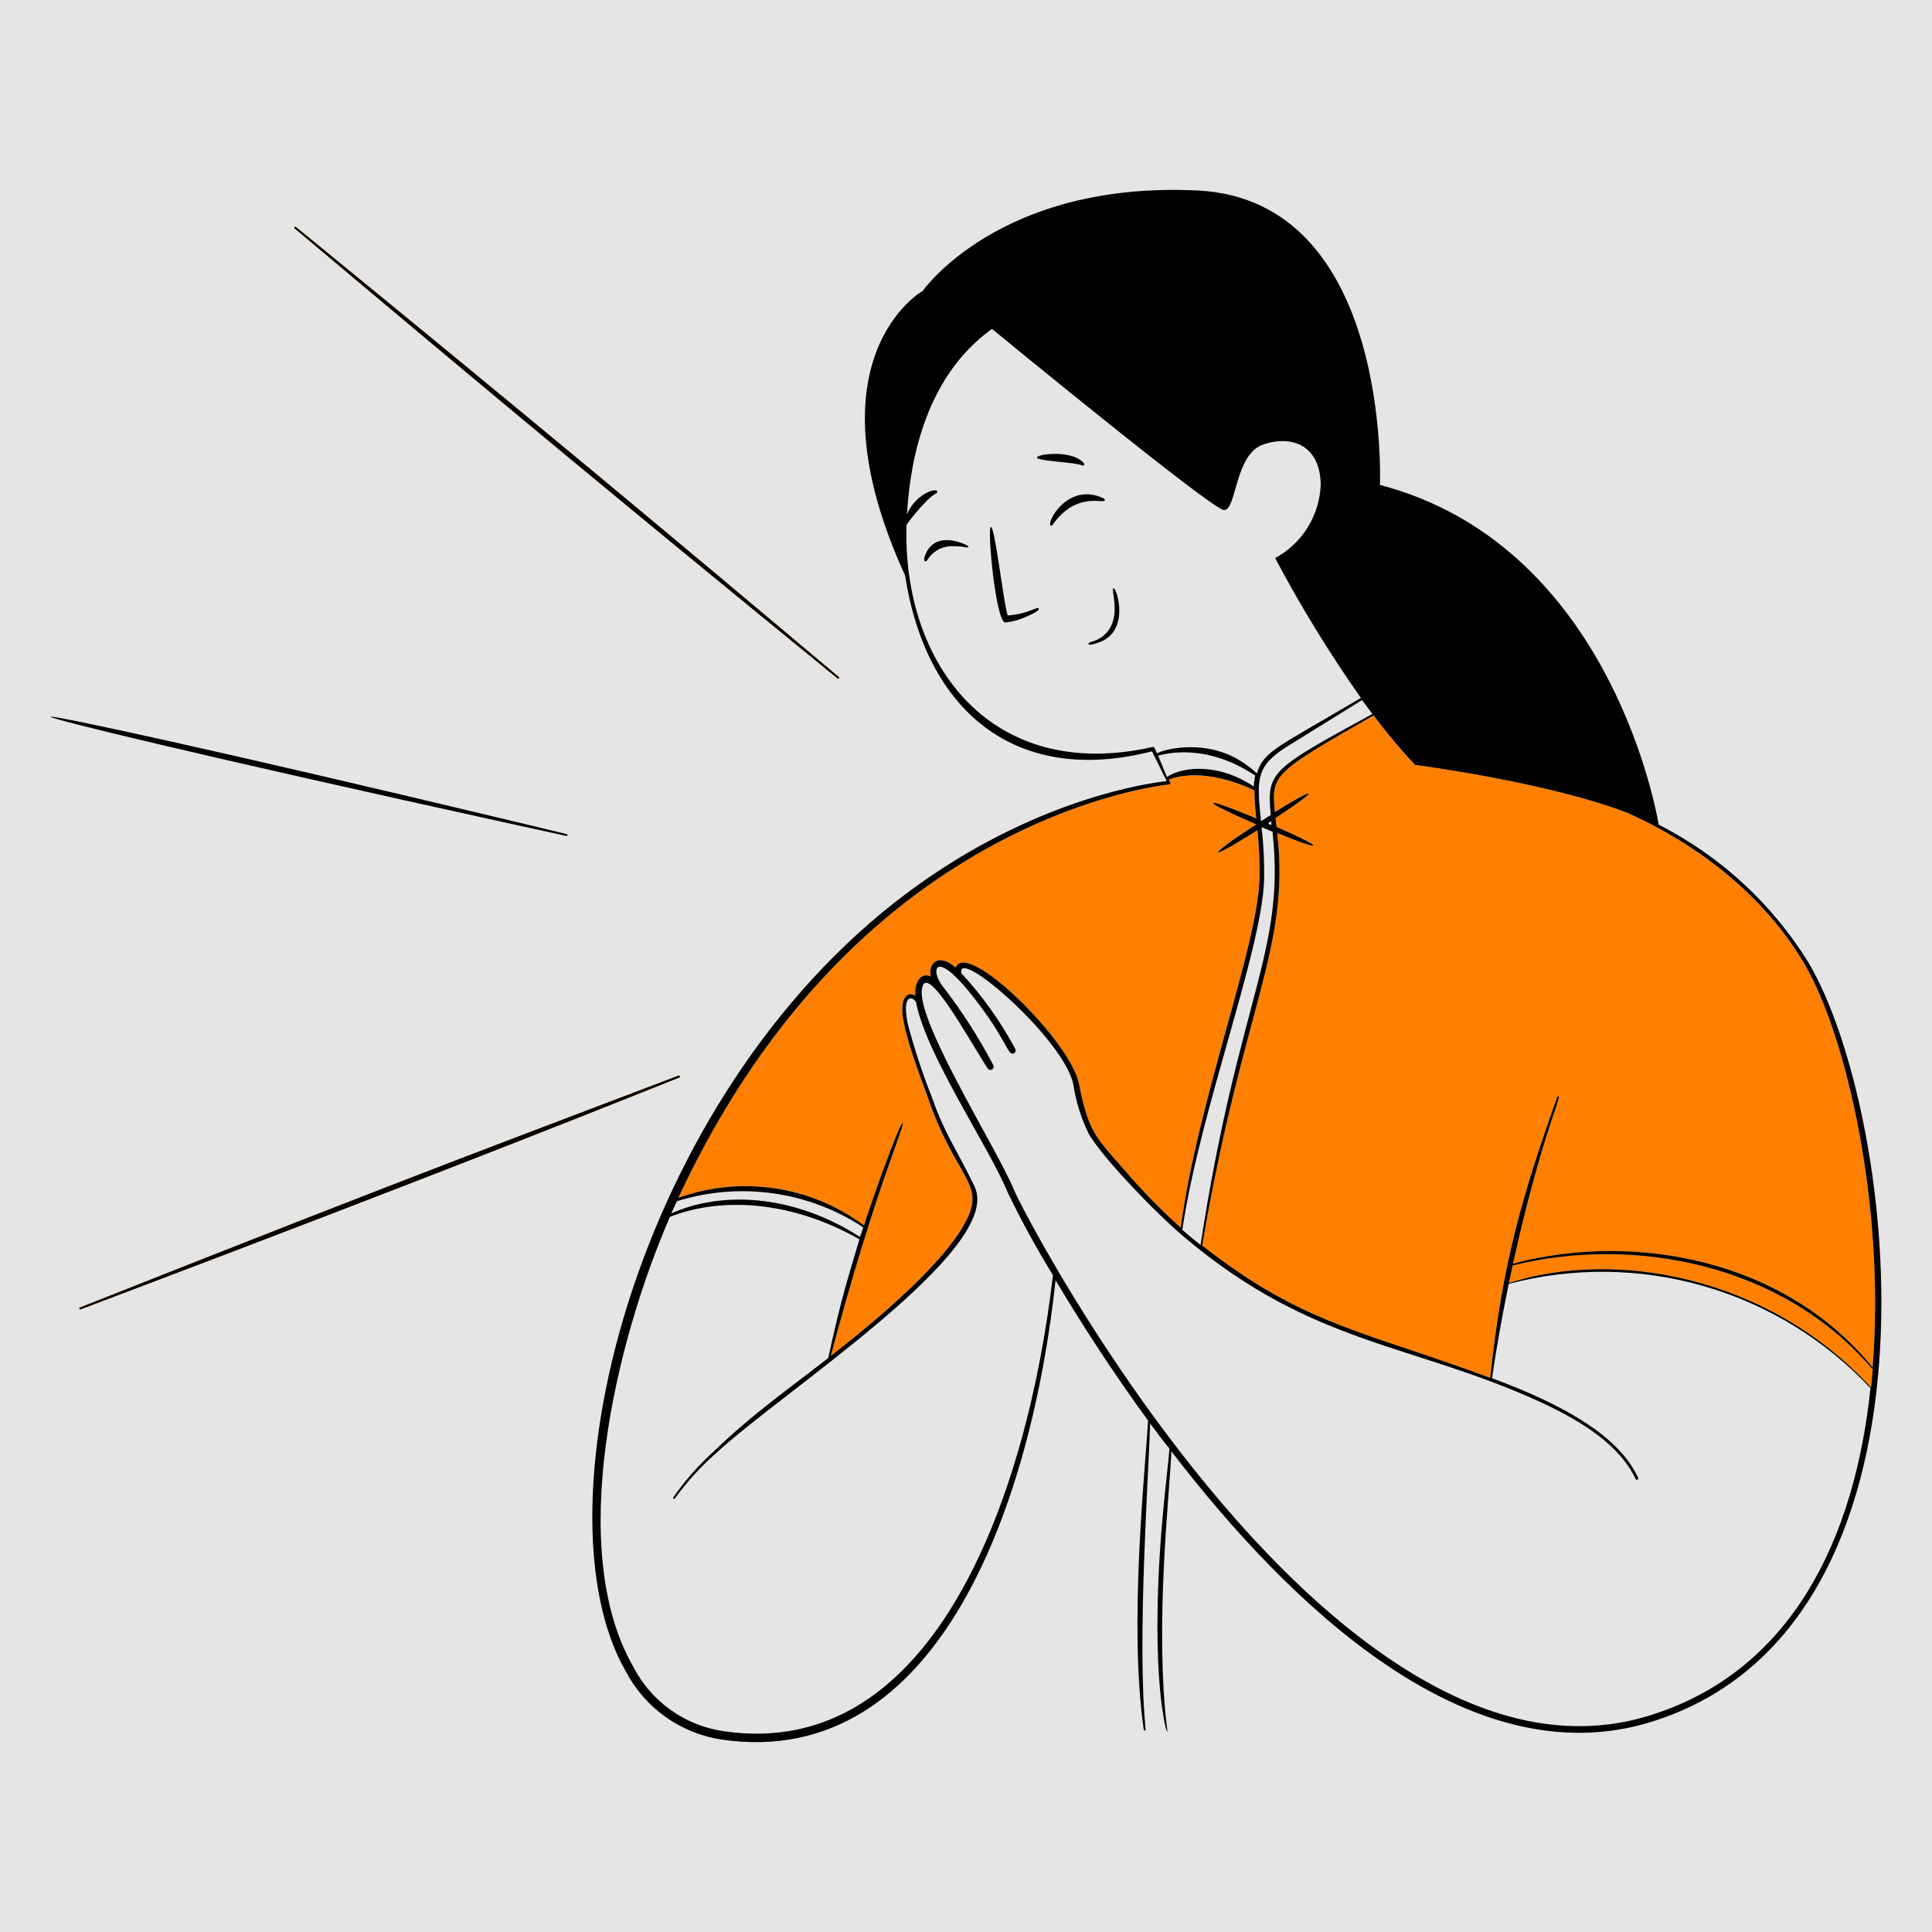
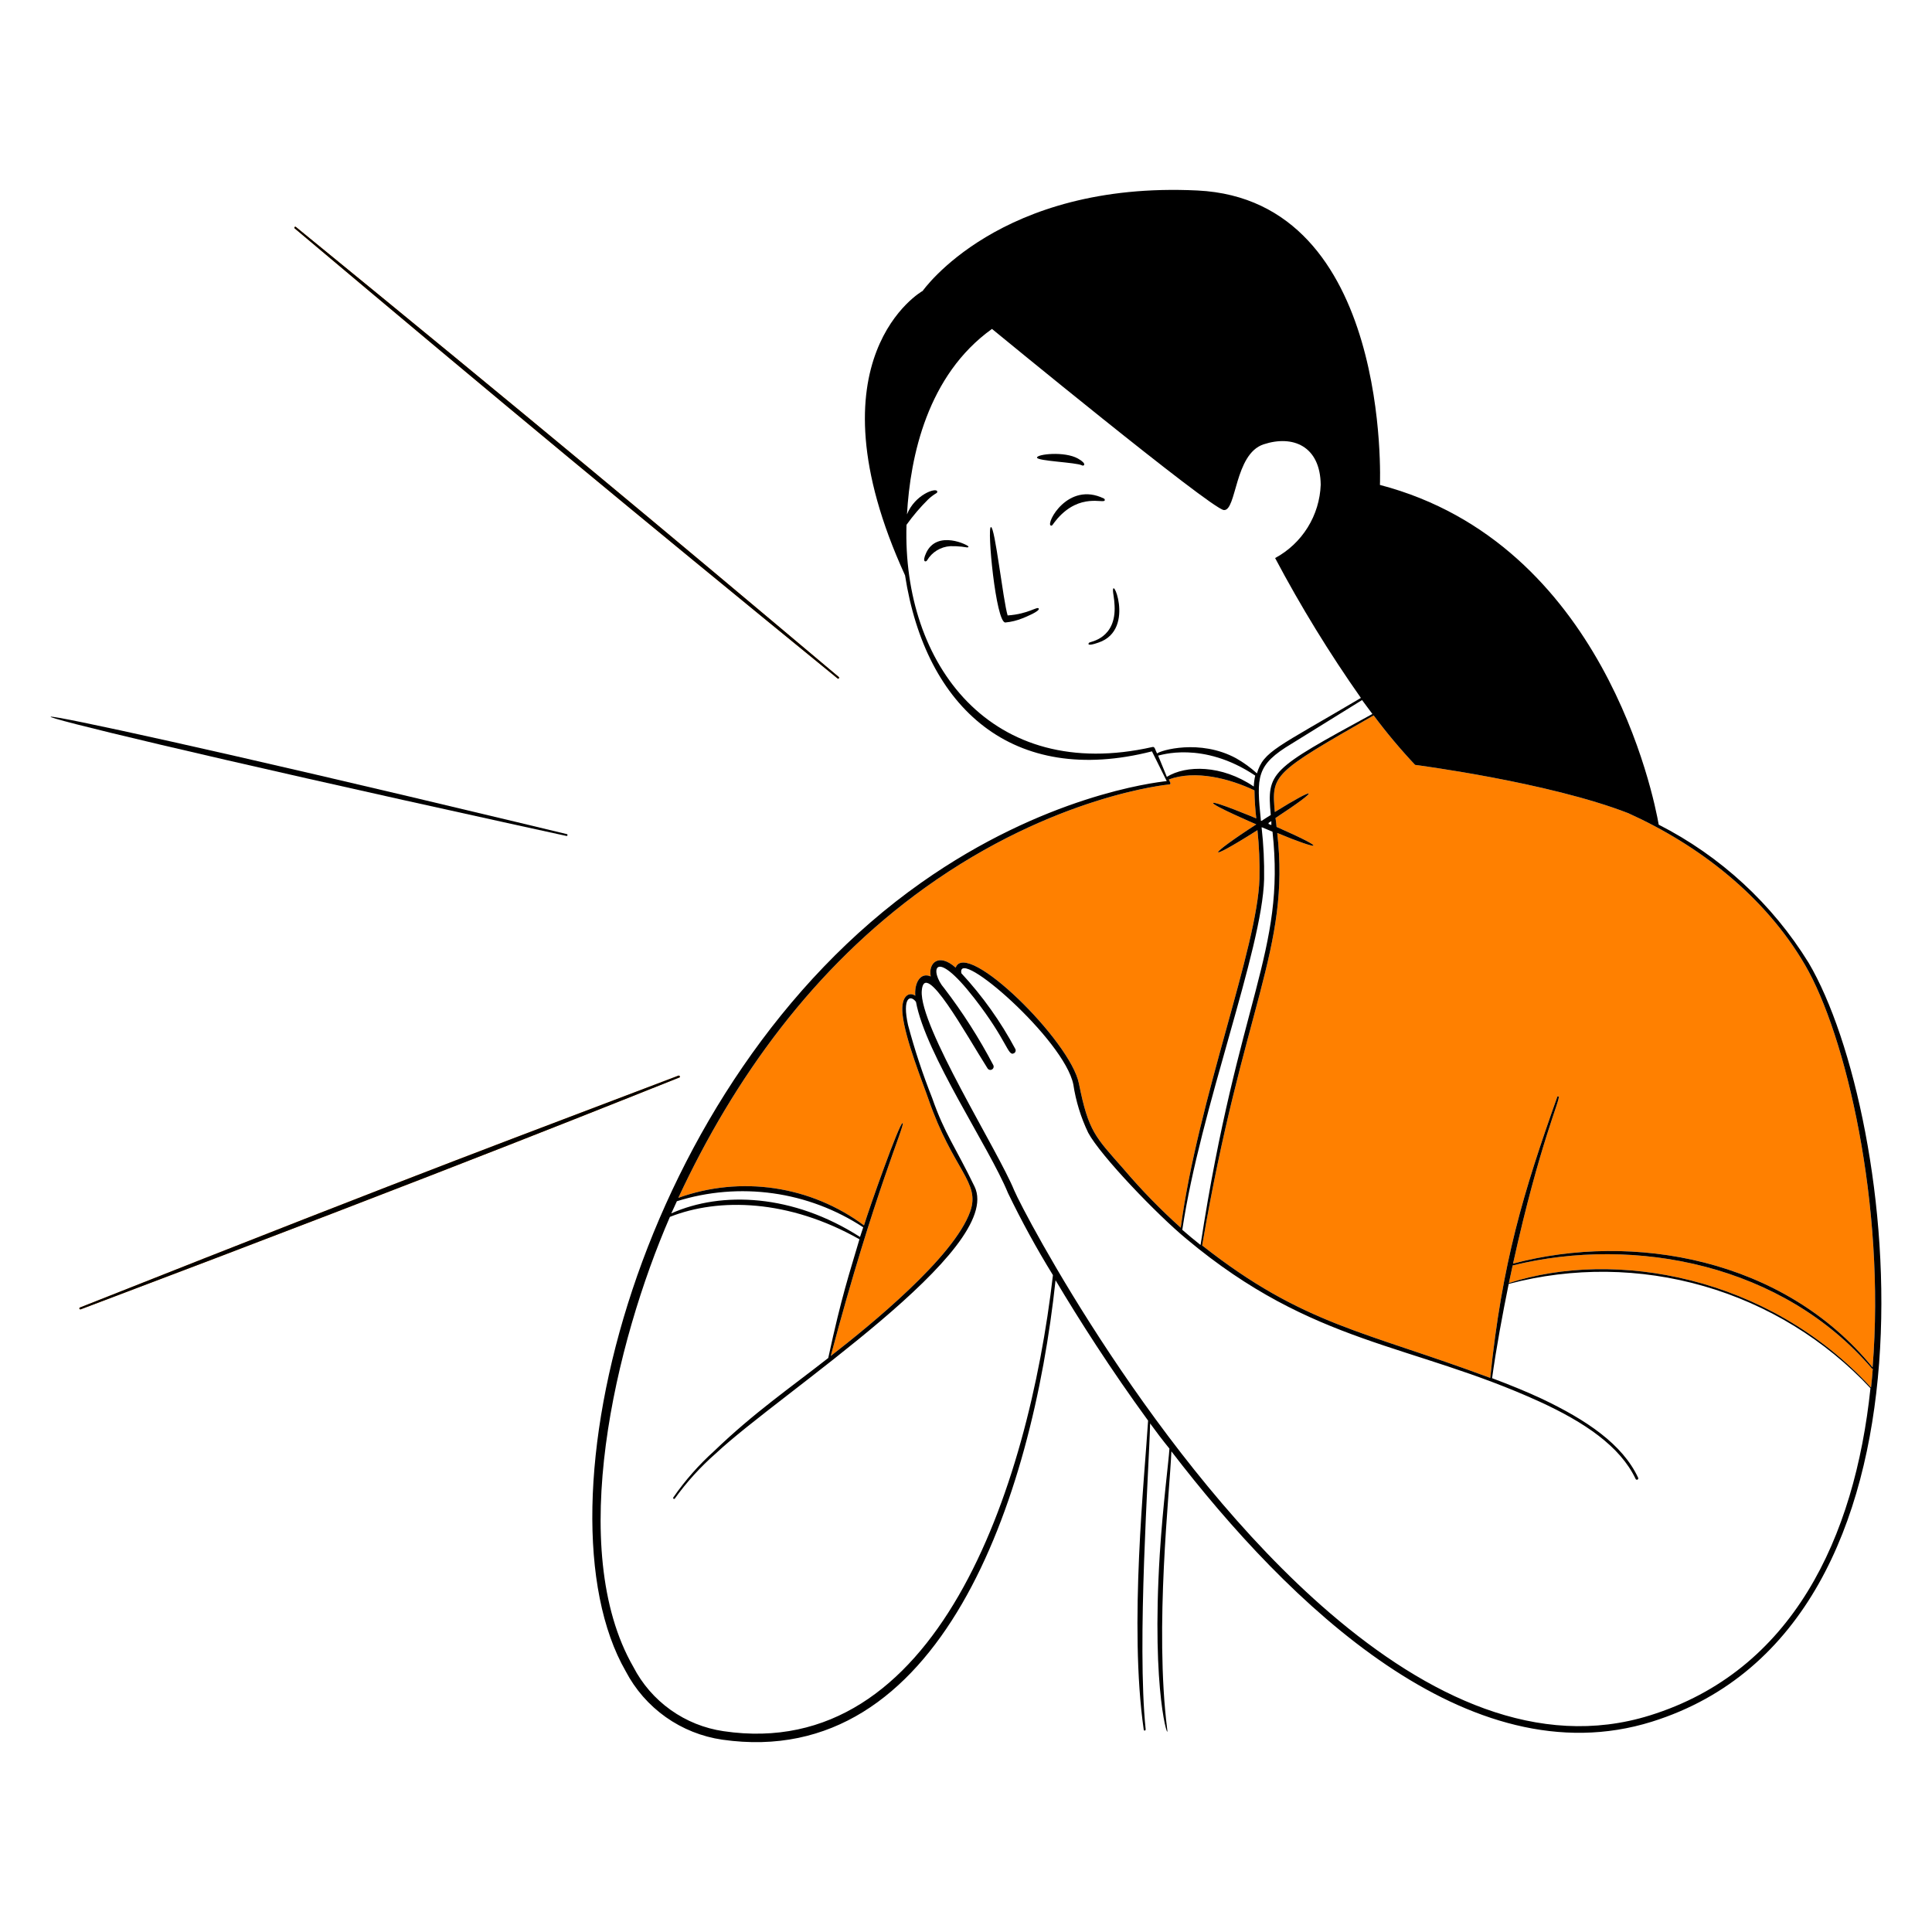
<svg xmlns="http://www.w3.org/2000/svg" width="240" height="240" viewBox="0 0 240 240" fill="none">
-   <rect width="240" height="240" fill="#E5E5E5" />
  <g id="gracias-oranje">
    <g id="Group">
      <path id="u-0-5" d="M104.04 84.276C104.064 84.296 104.093 84.306 104.124 84.306C104.155 84.306 104.184 84.296 104.208 84.276C104.227 84.253 104.238 84.223 104.238 84.192C104.238 84.162 104.227 84.132 104.208 84.108C81.696 65.16 66.144 52.188 36.768 28.2C36.745 28.178 36.715 28.166 36.684 28.166C36.653 28.166 36.622 28.178 36.6 28.2C36.578 28.223 36.566 28.253 36.566 28.284C36.566 28.316 36.578 28.346 36.6 28.368C63.36 50.892 77.772 62.832 104.04 84.276Z" fill="#FF8000" />
      <path id="u-0-7" d="M84.432 133.836C84.451 133.815 84.461 133.787 84.461 133.758C84.461 133.73 84.451 133.702 84.432 133.68C84.419 133.652 84.395 133.63 84.366 133.619C84.337 133.608 84.305 133.608 84.276 133.62C64.74 141.072 54.864 144.612 9.936 162.42C9.921 162.426 9.907 162.434 9.895 162.445C9.883 162.456 9.874 162.469 9.867 162.483C9.86 162.498 9.857 162.514 9.856 162.53C9.856 162.546 9.858 162.562 9.864 162.576C9.877 162.608 9.902 162.633 9.934 162.646C9.965 162.66 10 162.66 10.032 162.648C58.272 144.432 79.092 135.936 84.432 133.836Z" fill="#FF8000" />
      <path id="Vector" fill-rule="evenodd" clip-rule="evenodd" d="M115.044 68.7C114.492 69.9 115.044 69.828 115.164 69.612C115.463 69.105 115.882 68.679 116.384 68.372C116.886 68.064 117.456 67.884 118.044 67.848C118.521 67.835 118.998 67.855 119.472 67.908C120.108 67.992 120.252 68.064 120.312 67.908C120.372 67.752 116.4 65.736 115.044 68.7ZM137.232 62.16C137.247 62.113 137.243 62.061 137.221 62.016C137.198 61.971 137.159 61.937 137.112 61.92C132.66 59.76 129.912 65.004 130.524 65.28C130.74 65.364 130.704 65.184 131.352 64.428C134.184 61.2 137.1 62.592 137.232 62.16ZM134.4 57.804C134.592 57.948 135.144 57.66 133.908 56.964C132.24 56.028 128.808 56.412 128.82 56.844C128.832 57.276 133.68 57.432 134.4 57.804ZM125.172 76.452C124.608 74.616 123.6 65.412 123.096 65.472C122.592 65.532 123.708 77.352 124.884 77.328C125.622 77.259 126.346 77.081 127.032 76.8C127.344 76.68 129.204 75.924 129.036 75.6C128.868 75.276 127.788 76.272 125.172 76.452ZM138.324 73.944C138.393 74.365 138.437 74.79 138.456 75.216C138.672 79.332 135.456 79.704 135.312 79.824C135.168 79.944 134.964 80.352 136.452 79.824C141.3 78.204 137.748 70.524 138.324 73.944ZM104.04 84.276C104.064 84.296 104.093 84.306 104.124 84.306C104.155 84.306 104.184 84.296 104.208 84.276C104.228 84.253 104.238 84.223 104.238 84.192C104.238 84.162 104.228 84.132 104.208 84.108C81.696 65.16 66.144 52.188 36.768 28.2C36.746 28.178 36.715 28.166 36.684 28.166C36.653 28.166 36.622 28.178 36.6 28.2C36.578 28.223 36.566 28.253 36.566 28.284C36.566 28.316 36.578 28.346 36.6 28.368C63.36 50.892 77.772 62.832 104.04 84.276ZM63.9 102.432L70.38 103.848C70.412 103.848 70.442 103.836 70.465 103.813C70.487 103.791 70.5 103.76 70.5 103.728C70.5 103.697 70.487 103.666 70.465 103.643C70.442 103.621 70.412 103.608 70.38 103.608L63.936 102.06C-10.56 84.204 -15.252 85.056 63.9 102.432ZM84.432 133.836C84.451 133.815 84.461 133.787 84.461 133.758C84.461 133.73 84.451 133.702 84.432 133.68C84.419 133.652 84.395 133.63 84.366 133.619C84.337 133.607 84.305 133.608 84.276 133.62C64.74 141.072 54.864 144.612 9.936 162.42C9.921 162.426 9.907 162.434 9.895 162.445C9.883 162.456 9.874 162.469 9.867 162.483C9.86 162.498 9.857 162.513 9.856 162.529C9.856 162.545 9.858 162.561 9.864 162.576C9.877 162.608 9.902 162.633 9.934 162.646C9.965 162.66 10 162.66 10.032 162.648C58.272 144.432 79.092 135.936 84.432 133.836Z" fill="black" />
      <path id="u-1-6" d="M114.9 110.28C130.944 98.772 145.2 97.452 145.2 97.452C145.644 97.452 145.2 96.948 145.2 96.828C148.464 95.628 152.676 96.684 155.832 98.184C155.847 99.348 155.923 100.509 156.06 101.664C155.844 101.568 150.828 99.48 150.696 99.756C150.564 100.032 155.94 102.36 156.06 102.408C150.06 106.284 149.364 107.46 156.204 103.128C156.414 105.121 156.498 107.125 156.456 109.128C156.228 117.66 148.824 136.488 146.676 152.508C144.142 150.236 141.764 147.794 139.56 145.2C136.068 141.228 135.216 140.58 134.028 134.604C132.984 129.312 120.024 116.604 118.716 120.204C116.592 118.308 115.284 119.664 115.62 121.296C114.312 120.72 113.568 122.148 113.7 123.696C113.004 123.18 111.876 123.612 112.116 125.988C112.44 129.108 114.672 134.604 115.32 136.5C118.392 145.404 121.812 146.832 120.528 150.48C118.512 156.192 108 164.712 103.2 168.444C108.684 147.84 112.5 139.644 112.128 139.512C111.756 139.38 107.976 150.096 107.328 152.22C104.063 149.794 100.249 148.212 96.225 147.616C92.201 147.019 88.093 147.426 84.264 148.8C91.2 133.908 101.088 120.192 114.9 110.28Z" fill="#FF8000" />
      <path id="u-1-10" d="M232.428 172.368C219.6 158.4 200.508 155.16 187.44 159.384C187.584 158.676 187.764 157.86 187.908 157.2C203.172 153.444 221.508 157.092 232.548 170.016C232.562 170.026 232.579 170.031 232.596 170.031C232.613 170.031 232.63 170.026 232.644 170.016C232.584 170.82 232.512 171.6 232.428 172.368Z" fill="#FF8000" />
      <path id="u-1-11" d="M187.956 156.972C191.292 141.84 193.956 136.344 193.608 136.212C193.588 136.194 193.563 136.185 193.536 136.185C193.51 136.185 193.484 136.194 193.464 136.212C189.24 148.104 186.588 156.864 185.124 171.168C169.524 165.336 161.952 164.64 149.34 154.716C154.38 125.076 160.296 117.912 158.664 103.476C163.956 105.684 165.372 105.708 158.58 102.72C158.58 102.576 158.484 101.832 158.448 101.616C164.304 97.776 163.608 97.608 158.364 100.872C157.944 96.216 158.064 96.072 170.64 88.872C172.237 91.017 173.956 93.068 175.788 95.016C175.788 95.016 192.324 97.152 202.272 101.016C211.08 105 219.24 111.324 224.22 119.856C229.308 128.568 234.24 149.7 232.62 169.86C221.58 156.288 202.8 153.012 187.956 156.972Z" fill="#FF8000" />
      <path id="Vector_2" fill-rule="evenodd" clip-rule="evenodd" d="M224.676 119.604C220.159 112.285 213.716 106.348 206.052 102.444C205.452 99 199.176 67.5 171.42 60.24C171.42 60.24 172.908 24.852 148.764 23.664C124.116 22.464 114.6 36.18 114.612 36.144C114.624 36.108 100.044 44.4 112.428 71.472C114.996 87.996 125.832 97.74 143.1 93.336L144.936 97.032C143.232 97.212 129.672 98.904 114.444 109.644C79.428 134.316 66 187.2 77.724 207.6C78.908 209.867 80.613 211.82 82.699 213.3C84.785 214.779 87.193 215.741 89.724 216.108C116.82 219.996 128.208 186.276 131.124 159.036C134.052 163.956 137.964 170.088 142.62 176.472C142.212 183.18 140.22 201.972 142.08 214.872C142.082 214.888 142.086 214.903 142.094 214.917C142.101 214.931 142.111 214.944 142.124 214.954C142.136 214.964 142.15 214.971 142.165 214.976C142.18 214.98 142.196 214.982 142.212 214.98C142.242 214.973 142.268 214.956 142.288 214.932C142.307 214.908 142.318 214.879 142.32 214.848C141.204 204.048 142.728 182.592 142.872 176.82C143.628 177.864 144.42 178.908 145.272 179.952C145.164 181.68 144.468 186.828 144.072 193.044C142.992 210.528 145.272 216.576 144.996 214.836C143.388 202.02 145.32 185.34 145.512 180.288C160.02 199.2 182.4 220.992 205.2 213.876C243.348 201.936 235.836 138.54 224.676 119.604ZM170.484 88.692C157.752 95.628 157.368 95.892 157.86 101.244C157.488 101.472 157.104 101.712 156.732 101.964H156.636C156.084 96.468 156 95.04 160.488 92.364L169.2 86.964L170.484 88.692ZM156.72 102.78H156.792L158.076 103.32C159.708 118.272 153.84 123.96 149.136 154.656C148.368 154.056 147.504 153.324 146.868 152.772C149.112 137.688 156.804 118.032 157.032 109.212C157.066 107.064 156.962 104.915 156.72 102.78ZM157.608 102.204L157.932 102V102.492L157.572 102.348L157.608 102.204ZM143.736 93.6C143.496 93.168 143.472 92.712 143.16 92.796C123.144 97.32 112.08 82.512 112.608 65.196C113.414 64.07 114.313 63.015 115.296 62.04C115.602 61.747 115.94 61.49 116.304 61.272C116.35 61.254 116.387 61.219 116.409 61.175C116.431 61.131 116.436 61.08 116.424 61.032C116.268 60.54 113.64 61.452 112.668 63.9C113.076 56.7 115.2 46.608 123.228 40.86C123.228 40.86 150.432 63.216 152.028 63.36C153.624 63.504 153.336 56.4 156.96 55.2C160.584 54 164.004 55.392 164.064 60.216C163.995 62.096 163.436 63.925 162.443 65.523C161.449 67.121 160.056 68.431 158.4 69.324C161.584 75.334 165.143 81.138 169.056 86.7C158.592 92.892 156.96 93.312 156.144 96.072C155.349 95.349 154.476 94.717 153.54 94.188C149.052 91.764 144.144 93.216 143.736 93.6ZM143.868 93.864C144.048 93.864 149.388 91.968 155.928 96.348C155.826 96.794 155.766 97.248 155.748 97.704C151.74 94.992 147.348 95.028 144.948 96.504L143.868 93.864ZM114.9 110.28C130.944 98.772 145.2 97.452 145.2 97.452C145.644 97.452 145.2 96.948 145.2 96.828C148.464 95.628 152.676 96.684 155.832 98.184C155.847 99.347 155.923 100.509 156.06 101.664C155.844 101.568 150.828 99.48 150.696 99.756C150.564 100.032 155.94 102.36 156.06 102.408C150.06 106.284 149.364 107.46 156.204 103.128C156.414 105.121 156.498 107.125 156.456 109.128C156.228 117.66 148.824 136.488 146.676 152.508C144.142 150.236 141.764 147.794 139.56 145.2C136.068 141.228 135.216 140.58 134.028 134.604C132.984 129.312 120.024 116.604 118.716 120.204C116.592 118.308 115.284 119.664 115.62 121.296C114.312 120.72 113.568 122.148 113.7 123.696C113.004 123.18 111.876 123.612 112.116 125.988C112.44 129.108 114.672 134.604 115.32 136.5C118.392 145.404 121.812 146.832 120.528 150.48C118.512 156.192 108 164.712 103.2 168.444C108.684 147.84 112.5 139.644 112.128 139.512C111.756 139.38 107.976 150.096 107.328 152.22C104.063 149.794 100.249 148.212 96.225 147.615C92.201 147.019 88.093 147.426 84.264 148.8C91.2 133.908 101.088 120.192 114.9 110.28ZM84.084 149.22C87.942 148.014 92.019 147.679 96.022 148.239C100.025 148.799 103.854 150.241 107.232 152.46L106.836 153.66C98.52 148.32 89.64 147.936 83.388 150.732C83.616 150.264 83.844 149.736 84.084 149.22ZM89.868 215.052C87.501 214.705 85.251 213.799 83.304 212.409C81.357 211.019 79.769 209.186 78.672 207.06C70.272 192.444 76.452 166.74 83.22 151.164C89.292 148.764 97.968 148.968 106.764 153.948C105.48 158.316 104.568 160.932 102.888 168.696C98.208 172.368 93.66 175.488 88.704 180.264C86.805 181.975 85.109 183.9 83.652 186C83.632 186.024 83.622 186.054 83.622 186.084C83.622 186.115 83.632 186.145 83.652 186.168C83.674 186.19 83.705 186.203 83.736 186.203C83.767 186.203 83.798 186.19 83.82 186.168C85.3 184.107 87.011 182.223 88.92 180.552C96.948 173.016 124.788 155.208 121.068 147.408C118.668 142.44 117.36 140.88 115.8 136.404C114.624 133.441 113.623 130.412 112.8 127.332C112.044 123.912 113.076 123.516 113.784 124.452C114.984 130.968 122.856 142.452 125.22 148.212C126.906 151.701 128.768 155.101 130.8 158.4C127.704 185.1 116.304 218.976 89.868 215.052ZM204.948 213.096C191.112 217.404 177.348 210.792 165.204 200.376C143.436 181.68 127.2 150.708 126 147.9C123.996 142.956 114.192 127.5 114.504 123.096C114.792 118.968 120.024 128.544 122.664 132.696C122.717 132.792 122.805 132.862 122.909 132.893C123.014 132.923 123.127 132.911 123.222 132.858C123.318 132.806 123.388 132.717 123.419 132.613C123.449 132.508 123.437 132.396 123.384 132.3C121.63 128.957 119.595 125.77 117.3 122.772C115.476 120.684 115.908 117.42 121.008 123.972C125.22 129.384 125.184 131.268 125.964 130.836C126.01 130.811 126.05 130.777 126.083 130.737C126.116 130.696 126.14 130.649 126.154 130.599C126.169 130.549 126.173 130.496 126.167 130.444C126.162 130.392 126.145 130.342 126.12 130.296C124.299 126.891 122.049 123.733 119.424 120.9C118.776 117.456 132.204 129.12 133.332 134.712C133.647 136.793 134.27 138.815 135.18 140.712C136.704 143.568 143.784 150.936 147.396 153.912C163.176 167.112 175.284 166.836 191.256 174.12C196.812 176.664 201.264 179.664 203.184 183.72C203.194 183.741 203.207 183.759 203.223 183.774C203.24 183.79 203.259 183.802 203.281 183.809C203.302 183.817 203.324 183.821 203.347 183.82C203.369 183.819 203.392 183.814 203.412 183.804C203.433 183.795 203.451 183.781 203.466 183.765C203.482 183.748 203.493 183.729 203.501 183.708C203.509 183.686 203.513 183.664 203.512 183.641C203.511 183.619 203.506 183.597 203.496 183.576C201.564 179.412 197.064 176.376 191.424 173.712C189.516 172.824 187.464 171.996 185.352 171.204C185.88 167.388 186.648 163.26 187.416 159.492C195.379 157.393 203.762 157.49 211.674 159.772C219.587 162.054 226.734 166.435 232.356 172.452C230.4 191.076 222.636 207.6 204.948 213.096ZM232.428 172.368C219.6 158.4 200.508 155.16 187.44 159.384C187.584 158.676 187.764 157.86 187.908 157.2C203.172 153.444 221.508 157.092 232.548 170.016C232.562 170.026 232.579 170.031 232.596 170.031C232.613 170.031 232.63 170.026 232.644 170.016C232.584 170.82 232.512 171.6 232.428 172.368ZM187.956 156.972C191.292 141.84 193.956 136.344 193.608 136.212C193.588 136.195 193.563 136.185 193.536 136.185C193.509 136.185 193.484 136.195 193.464 136.212C189.24 148.104 186.588 156.864 185.124 171.168C169.524 165.336 161.952 164.64 149.34 154.716C154.38 125.076 160.296 117.912 158.664 103.476C163.956 105.684 165.372 105.708 158.58 102.72C158.58 102.576 158.484 101.832 158.448 101.616C164.304 97.776 163.608 97.608 158.364 100.872C157.944 96.216 158.064 96.072 170.64 88.872C172.237 91.017 173.956 93.068 175.788 95.016C175.788 95.016 192.324 97.152 202.272 101.016C211.08 105 219.24 111.324 224.22 119.856C229.308 128.568 234.24 149.7 232.62 169.86C221.58 156.288 202.8 153.012 187.956 156.972Z" fill="black" />
    </g>
  </g>
</svg>
